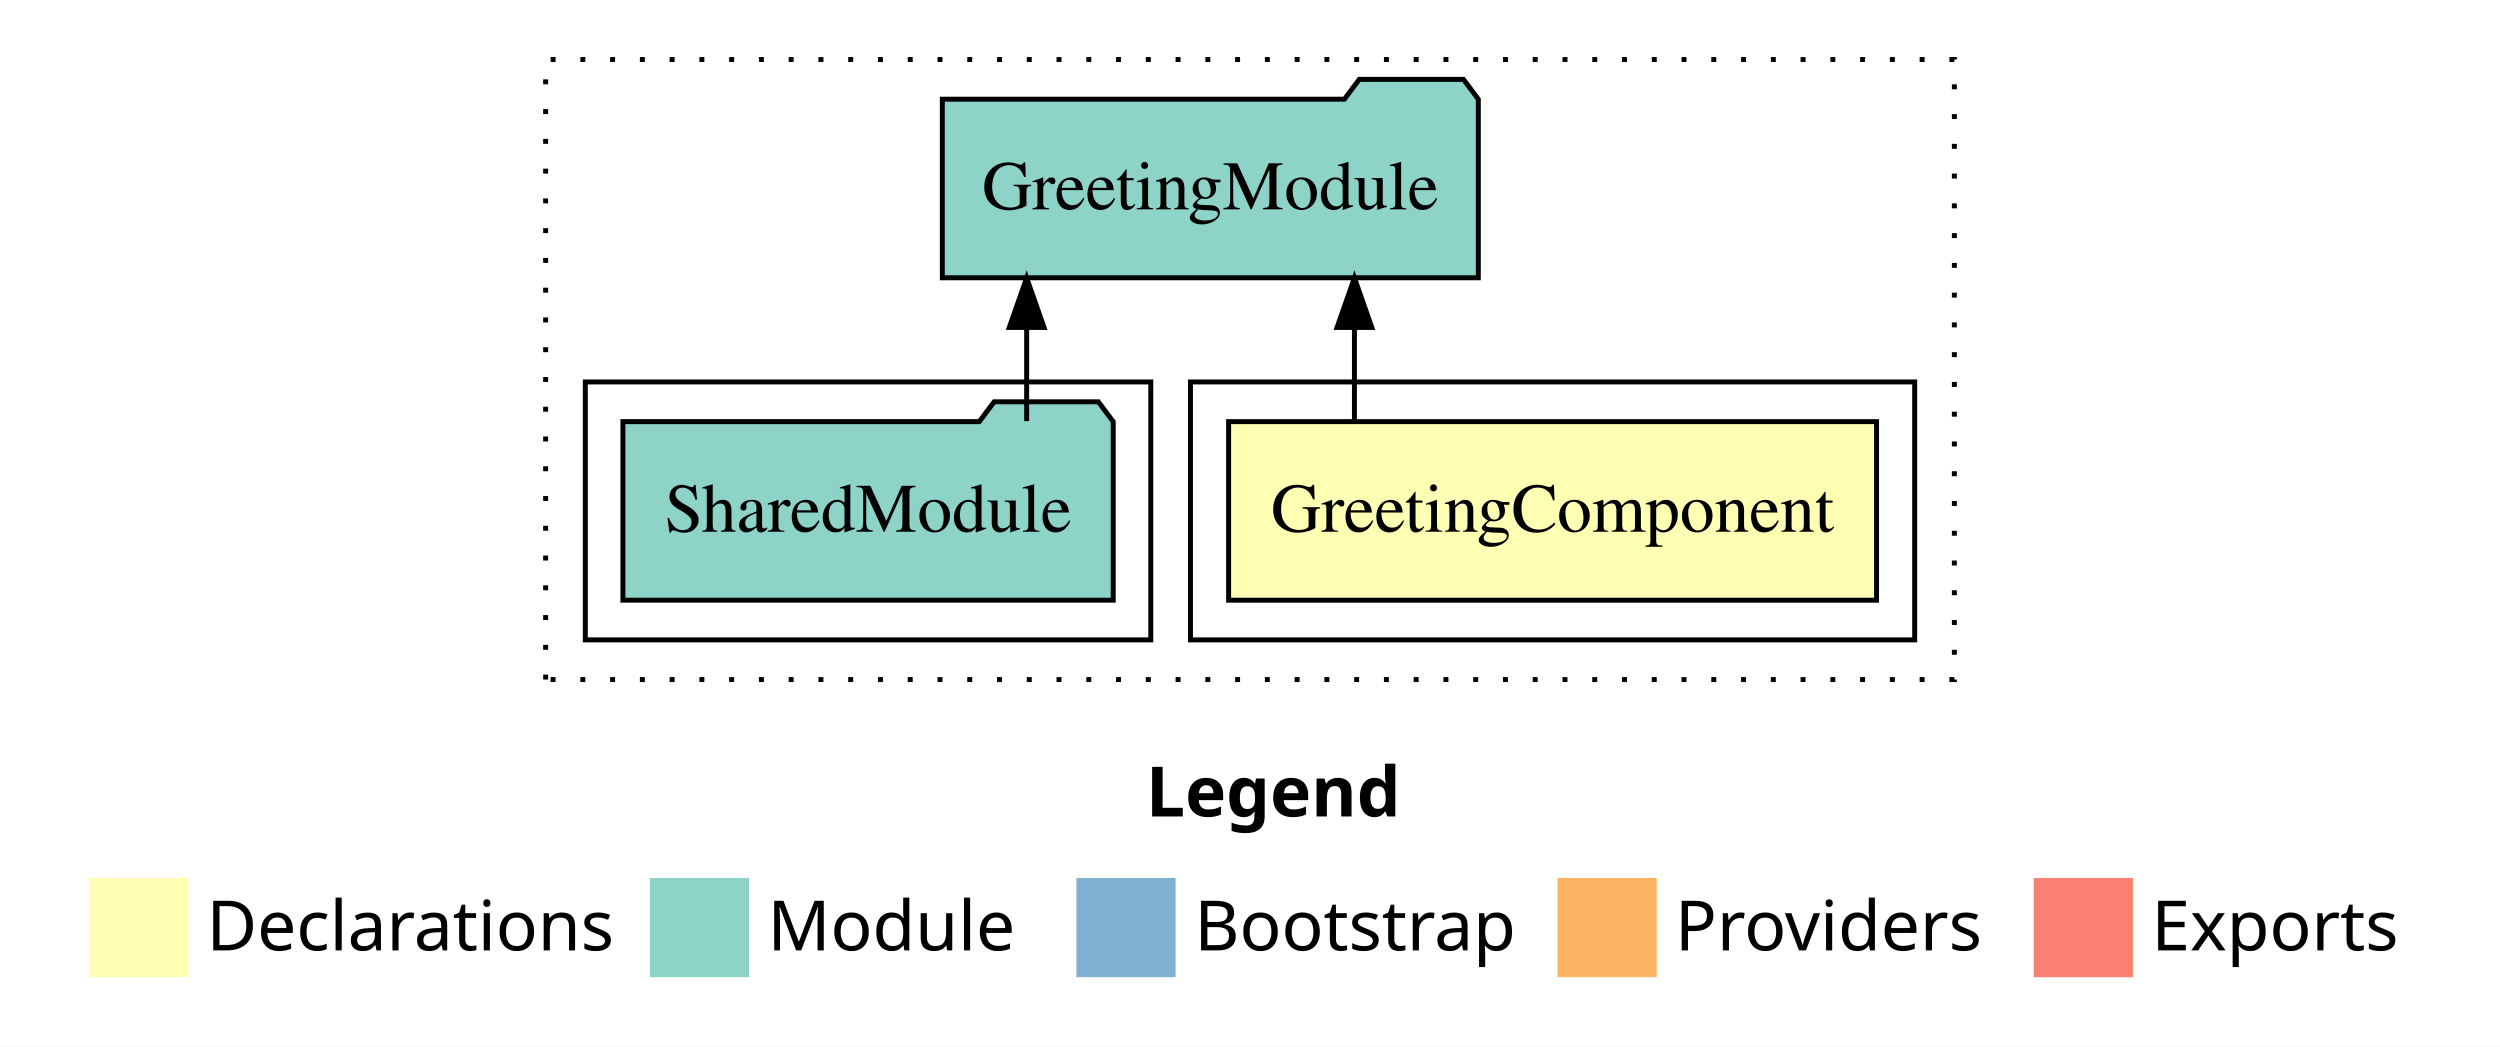
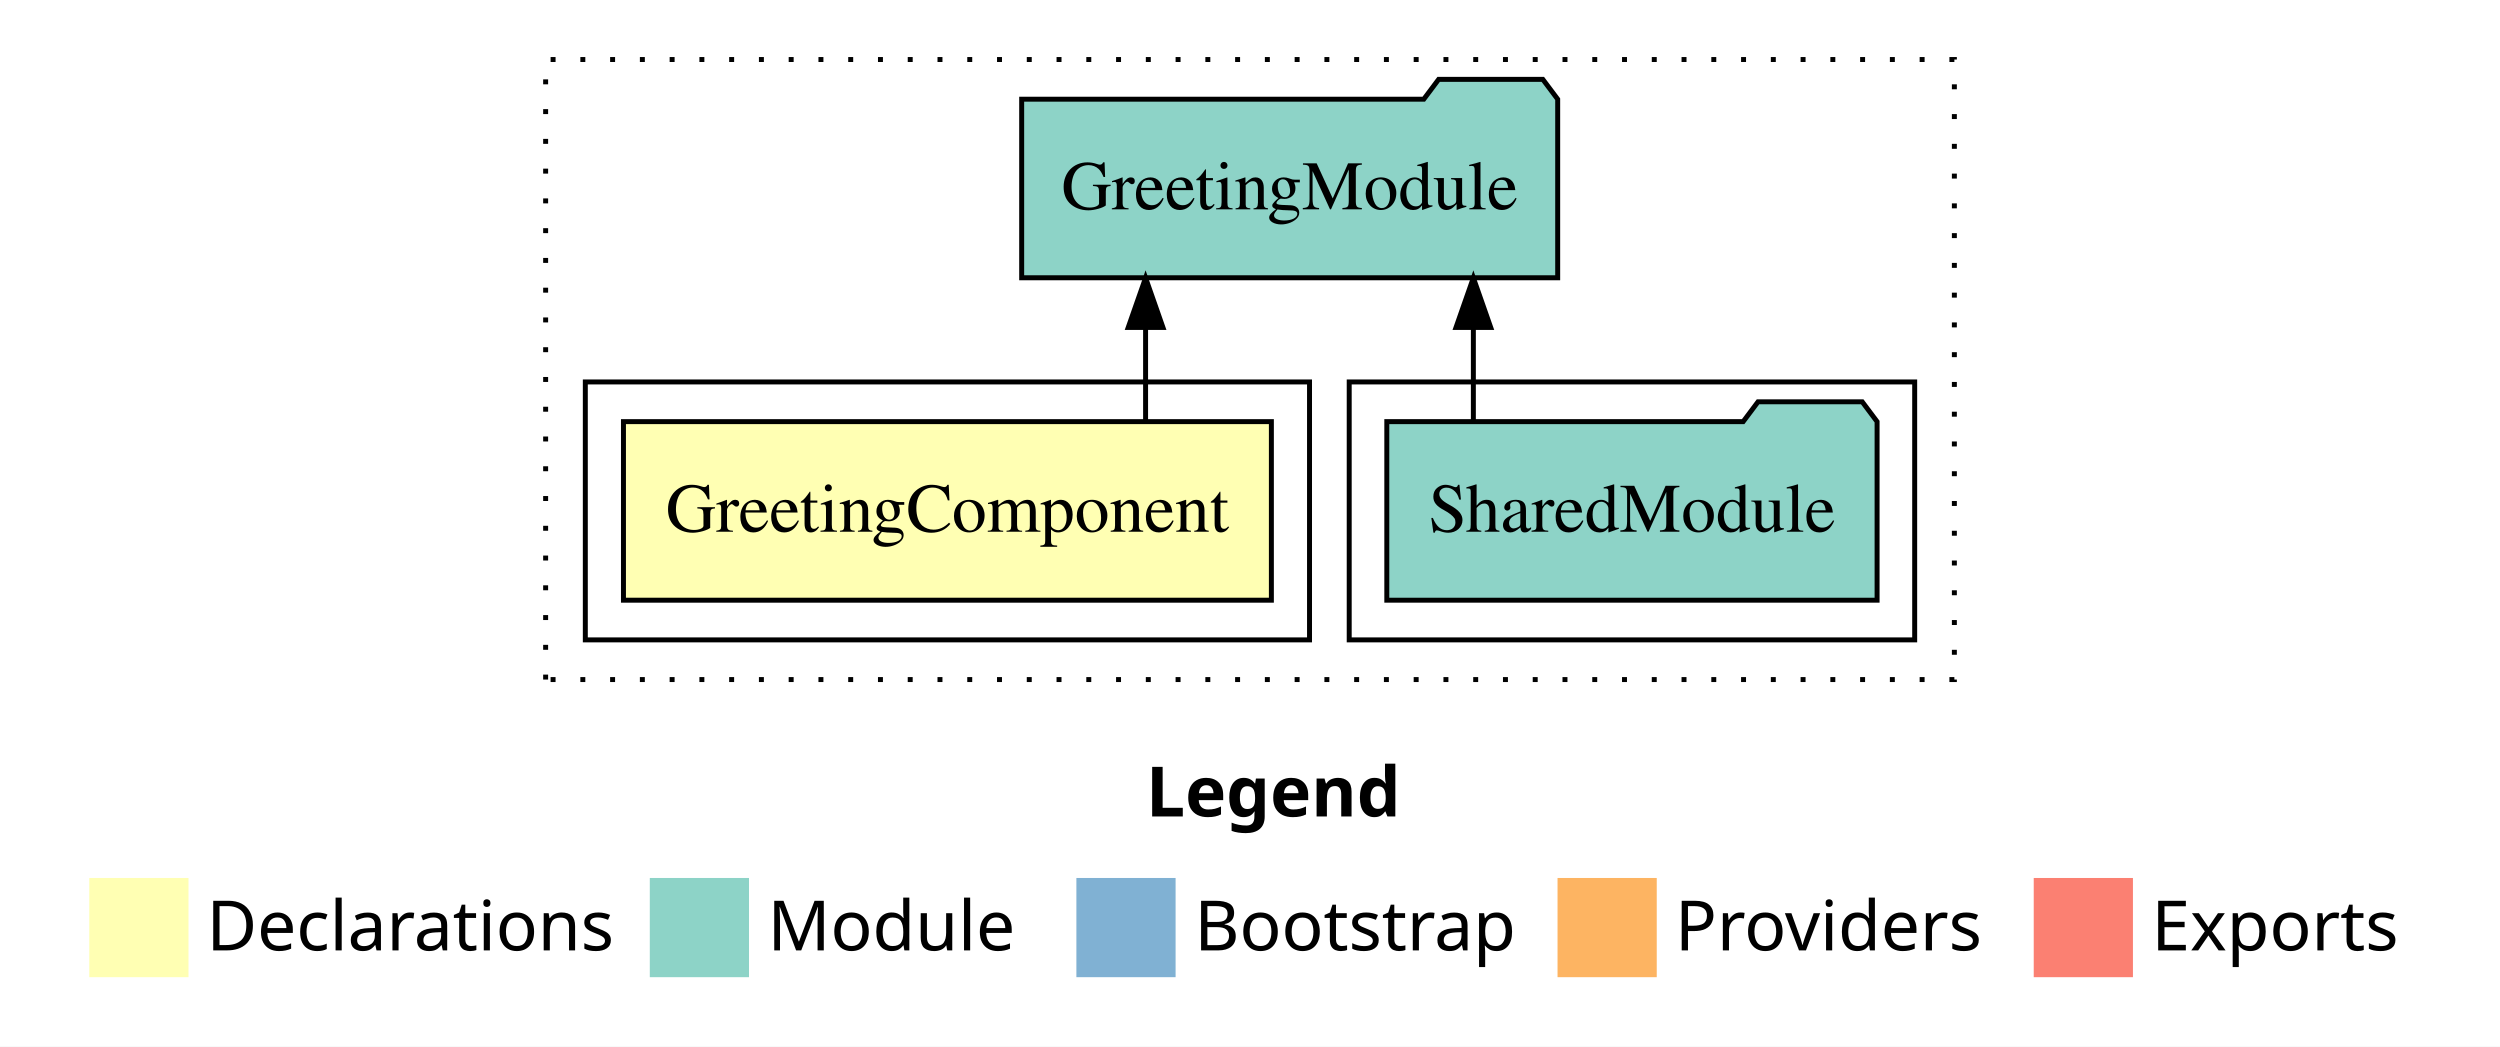
<svg xmlns="http://www.w3.org/2000/svg" width="504pt" height="211pt" viewBox="0.00 0.00 504.00 211.00">
  <g id="graph0" class="graph" transform="scale(1 1) rotate(0) translate(4 207)">
-     <polygon fill="#ffffff" stroke="transparent" points="-4,4 -4,-207 500,-207 500,4 -4,4" />
-     <text text-anchor="start" x="227.009" y="-42.4" font-family="sans-serif" font-weight="bold" font-size="14.00" fill="#000000">Legend</text>
+     <polygon fill="white" stroke="transparent" points="-4,4 -4,-207 500,-207 500,4 -4,4" />
+     <text text-anchor="start" x="227.01" y="-42.4" font-family="sans-serif" font-weight="bold" font-size="14.00">Legend</text>
    <polygon fill="#ffffb3" stroke="transparent" points="14,-10 14,-30 34,-30 34,-10 14,-10" />
-     <text text-anchor="start" x="37.629" y="-15.4" font-family="sans-serif" font-size="14.00" fill="#000000">  Declarations</text>
+     <text text-anchor="start" x="37.63" y="-15.4" font-family="sans-serif" font-size="14.00">  Declarations</text>
    <polygon fill="#8dd3c7" stroke="transparent" points="127,-10 127,-30 147,-30 147,-10 127,-10" />
-     <text text-anchor="start" x="150.725" y="-15.4" font-family="sans-serif" font-size="14.00" fill="#000000">  Module</text>
+     <text text-anchor="start" x="150.73" y="-15.4" font-family="sans-serif" font-size="14.00">  Module</text>
    <polygon fill="#80b1d3" stroke="transparent" points="213,-10 213,-30 233,-30 233,-10 213,-10" />
-     <text text-anchor="start" x="236.781" y="-15.4" font-family="sans-serif" font-size="14.00" fill="#000000">  Bootstrap</text>
+     <text text-anchor="start" x="236.78" y="-15.4" font-family="sans-serif" font-size="14.00">  Bootstrap</text>
    <polygon fill="#fdb462" stroke="transparent" points="310,-10 310,-30 330,-30 330,-10 310,-10" />
-     <text text-anchor="start" x="333.673" y="-15.4" font-family="sans-serif" font-size="14.00" fill="#000000">  Providers</text>
+     <text text-anchor="start" x="333.67" y="-15.4" font-family="sans-serif" font-size="14.00">  Providers</text>
    <polygon fill="#fb8072" stroke="transparent" points="406,-10 406,-30 426,-30 426,-10 406,-10" />
-     <text text-anchor="start" x="429.726" y="-15.4" font-family="sans-serif" font-size="14.00" fill="#000000">  Exports</text>
+     <text text-anchor="start" x="429.73" y="-15.4" font-family="sans-serif" font-size="14.00">  Exports</text>
    <g id="clust1" class="cluster">
-       <polygon fill="none" stroke="#000000" stroke-dasharray="1,5" points="106,-70 106,-195 390,-195 390,-70 106,-70" />
+       <polygon fill="none" stroke="black" stroke-dasharray="1,5" points="106,-70 106,-195 390,-195 390,-70 106,-70" />
+     </g>
+     <g id="clust4" class="cluster">
+       <polygon fill="none" stroke="black" points="268,-78 268,-130 382,-130 382,-78 268,-78" />
    </g>
    <g id="clust2" class="cluster">
-       <polygon fill="none" stroke="#000000" points="236,-78 236,-130 382,-130 382,-78 236,-78" />
-     </g>
-     <g id="clust4" class="cluster">
-       <polygon fill="none" stroke="#000000" points="114,-78 114,-130 228,-130 228,-78 114,-78" />
+       <polygon fill="none" stroke="black" points="114,-78 114,-130 260,-130 260,-78 114,-78" />
    </g>
    <g id="node1" class="node">
-       <polygon fill="#ffffb3" stroke="#000000" points="374.31,-122 243.69,-122 243.69,-86 374.31,-86 374.31,-122" />
-       <text text-anchor="middle" x="309" y="-99.8" font-family="Times,serif" font-size="14.00" fill="#000000">GreetingComponent</text>
+       <polygon fill="#ffffb3" stroke="black" points="252.31,-122 121.69,-122 121.69,-86 252.31,-86 252.31,-122" />
+       <text text-anchor="middle" x="187" y="-99.8" font-family="Times,serif" font-size="14.00">GreetingComponent</text>
    </g>
    <g id="node2" class="node">
-       <polygon fill="#8dd3c7" stroke="#000000" points="294.028,-187 291.028,-191 270.028,-191 267.028,-187 185.972,-187 185.972,-151 294.028,-151 294.028,-187" />
-       <text text-anchor="middle" x="240" y="-164.8" font-family="Times,serif" font-size="14.00" fill="#000000">GreetingModule</text>
+       <polygon fill="#8dd3c7" stroke="black" points="310.03,-187 307.03,-191 286.03,-191 283.03,-187 201.97,-187 201.97,-151 310.03,-151 310.03,-187" />
+       <text text-anchor="middle" x="256" y="-164.8" font-family="Times,serif" font-size="14.00">GreetingModule</text>
    </g>
    <g id="edge1" class="edge">
-       <path fill="none" stroke="#000000" d="M269.054,-122.106C269.054,-122.106 269.054,-140.991 269.054,-140.991" />
-       <polygon fill="#000000" stroke="#000000" points="265.554,-140.991 269.054,-150.991 272.554,-140.991 265.554,-140.991" />
+       <path fill="none" stroke="black" d="M226.95,-122.11C226.95,-122.11 226.95,-140.99 226.95,-140.99" />
+       <polygon fill="black" stroke="black" points="223.45,-140.99 226.95,-150.99 230.45,-140.99 223.45,-140.99" />
    </g>
    <g id="node3" class="node">
-       <polygon fill="#8dd3c7" stroke="#000000" points="220.423,-122 217.423,-126 196.423,-126 193.423,-122 121.577,-122 121.577,-86 220.423,-86 220.423,-122" />
-       <text text-anchor="middle" x="171" y="-99.8" font-family="Times,serif" font-size="14.00" fill="#000000">SharedModule</text>
+       <polygon fill="#8dd3c7" stroke="black" points="374.42,-122 371.42,-126 350.42,-126 347.42,-122 275.58,-122 275.58,-86 374.42,-86 374.42,-122" />
+       <text text-anchor="middle" x="325" y="-99.8" font-family="Times,serif" font-size="14.00">SharedModule</text>
    </g>
    <g id="edge2" class="edge">
-       <path fill="none" stroke="#000000" d="M202.974,-122.106C202.974,-122.106 202.974,-140.991 202.974,-140.991" />
-       <polygon fill="#000000" stroke="#000000" points="199.474,-140.991 202.974,-150.991 206.474,-140.991 199.474,-140.991" />
+       <path fill="none" stroke="black" d="M293.03,-122.11C293.03,-122.11 293.03,-140.99 293.03,-140.99" />
+       <polygon fill="black" stroke="black" points="289.53,-140.99 293.03,-150.99 296.53,-140.99 289.53,-140.99" />
    </g>
  </g>
</svg>
